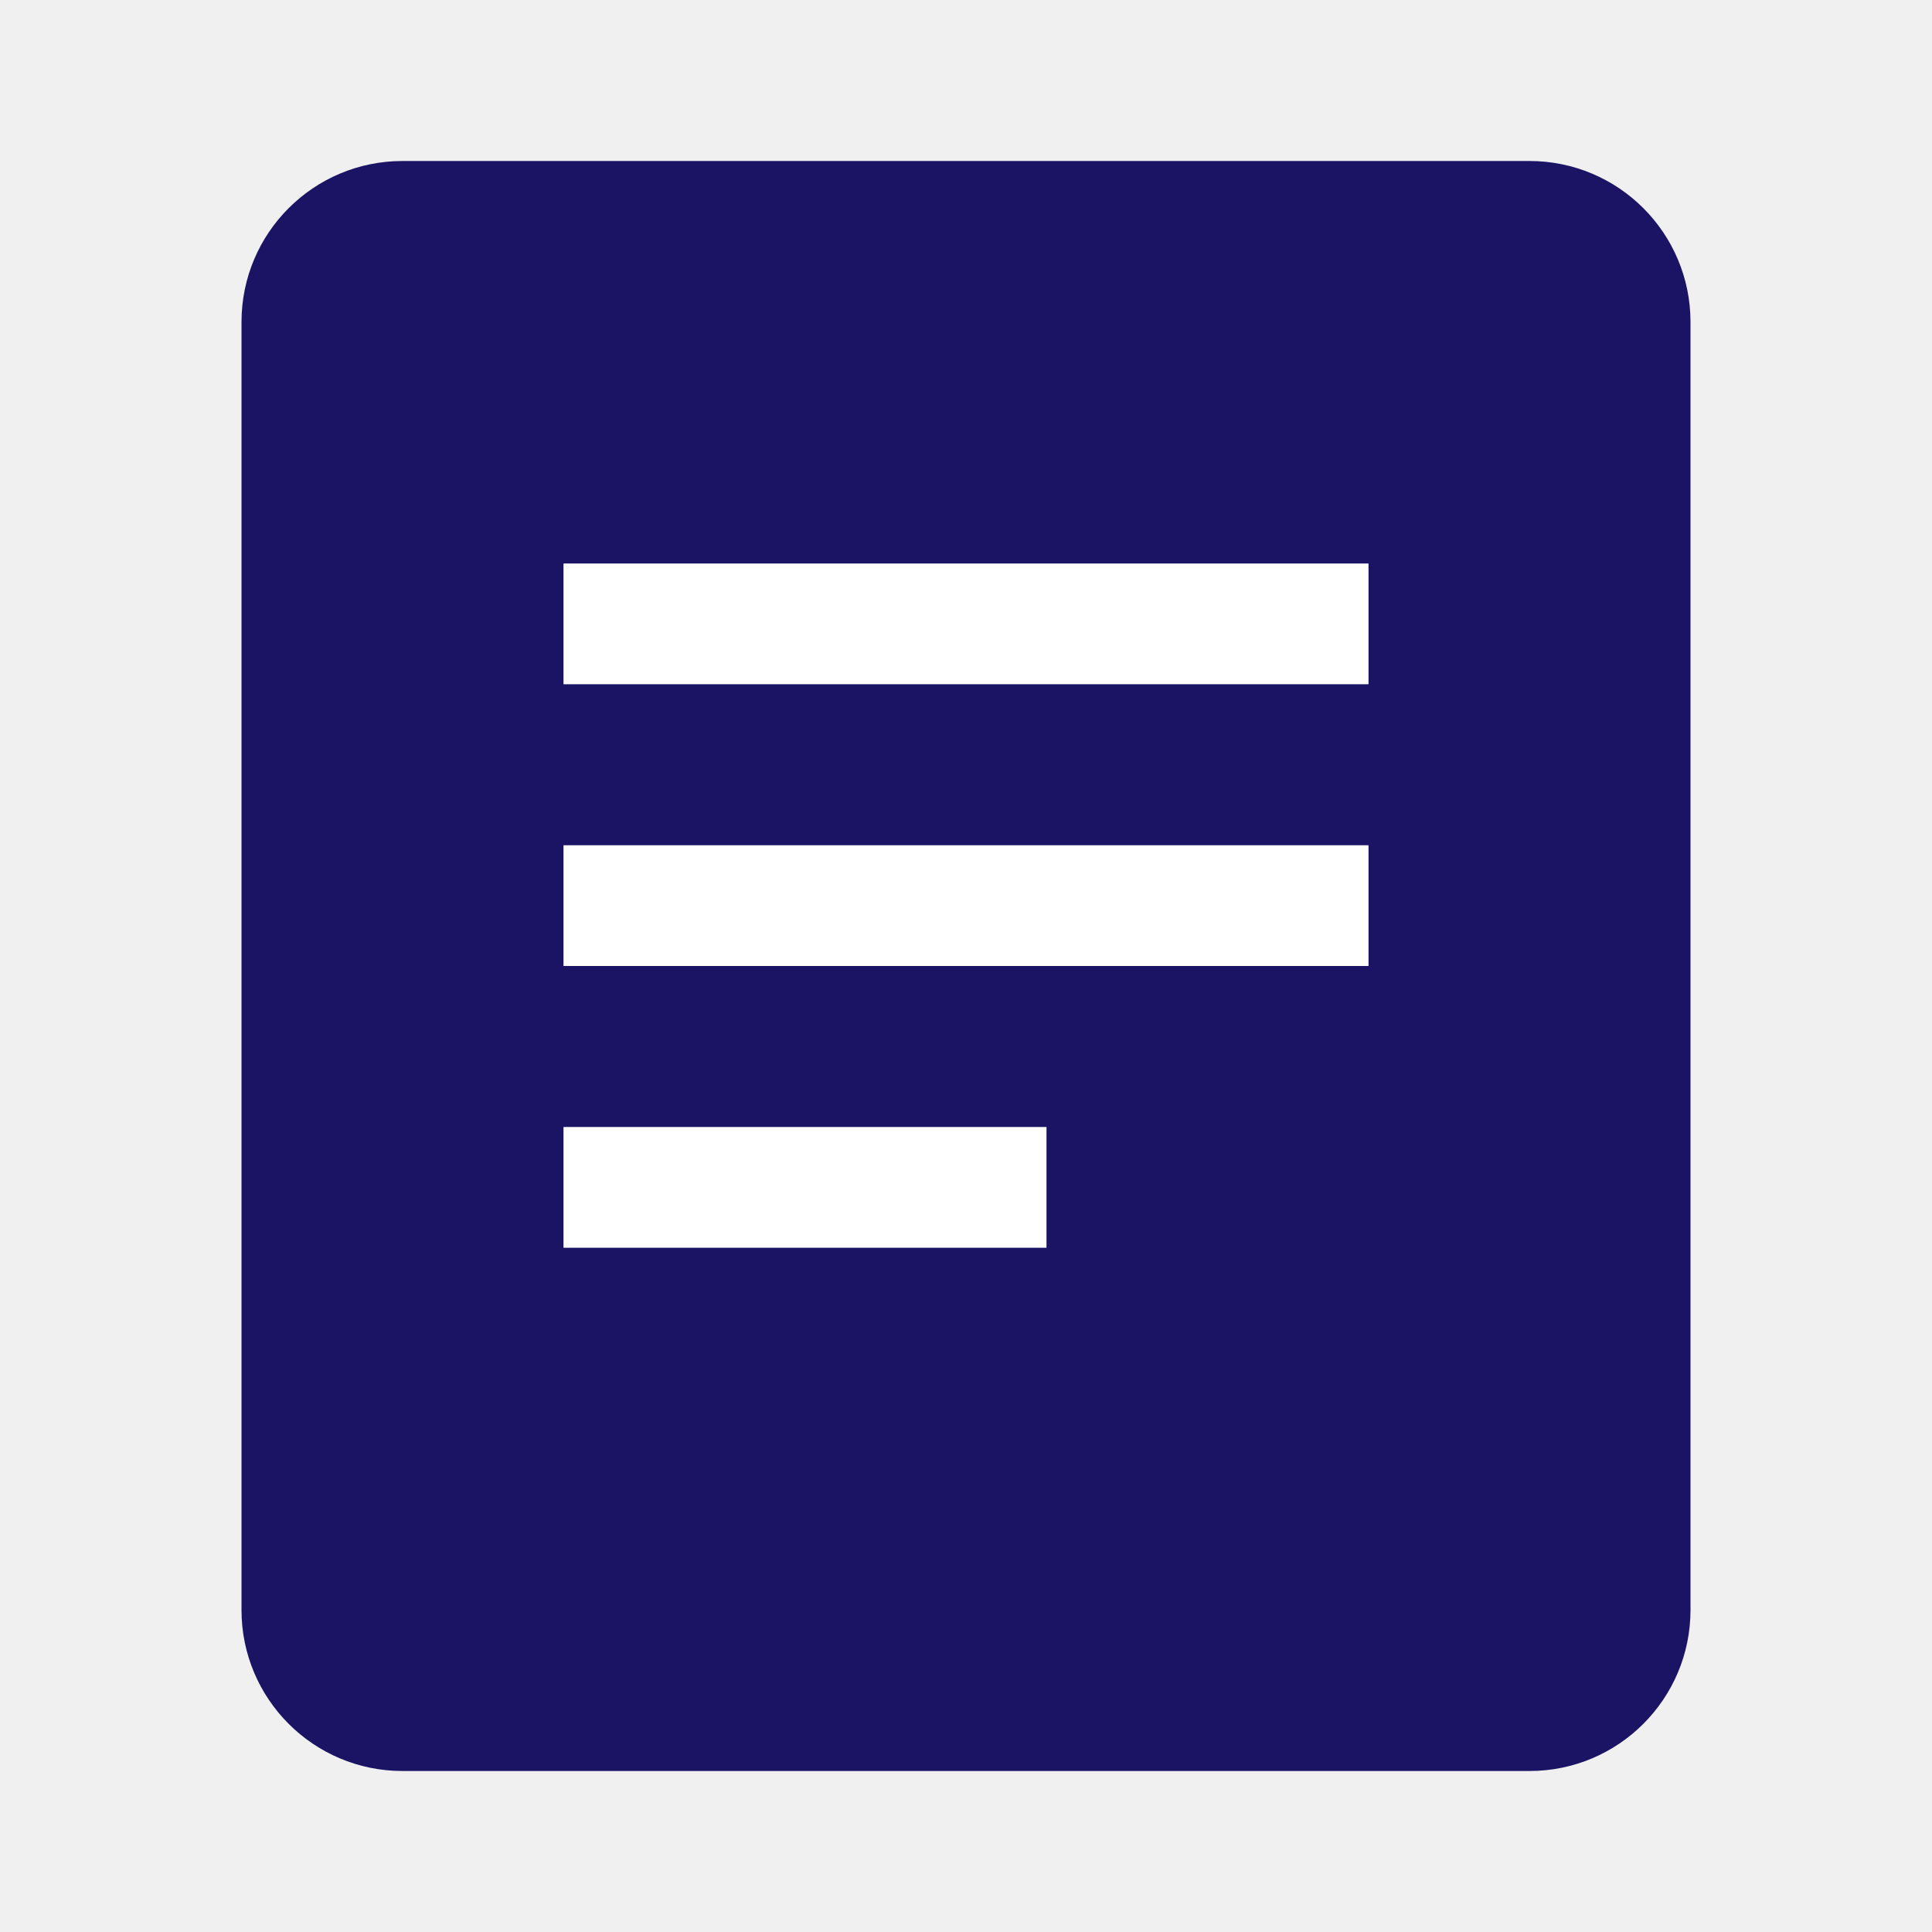
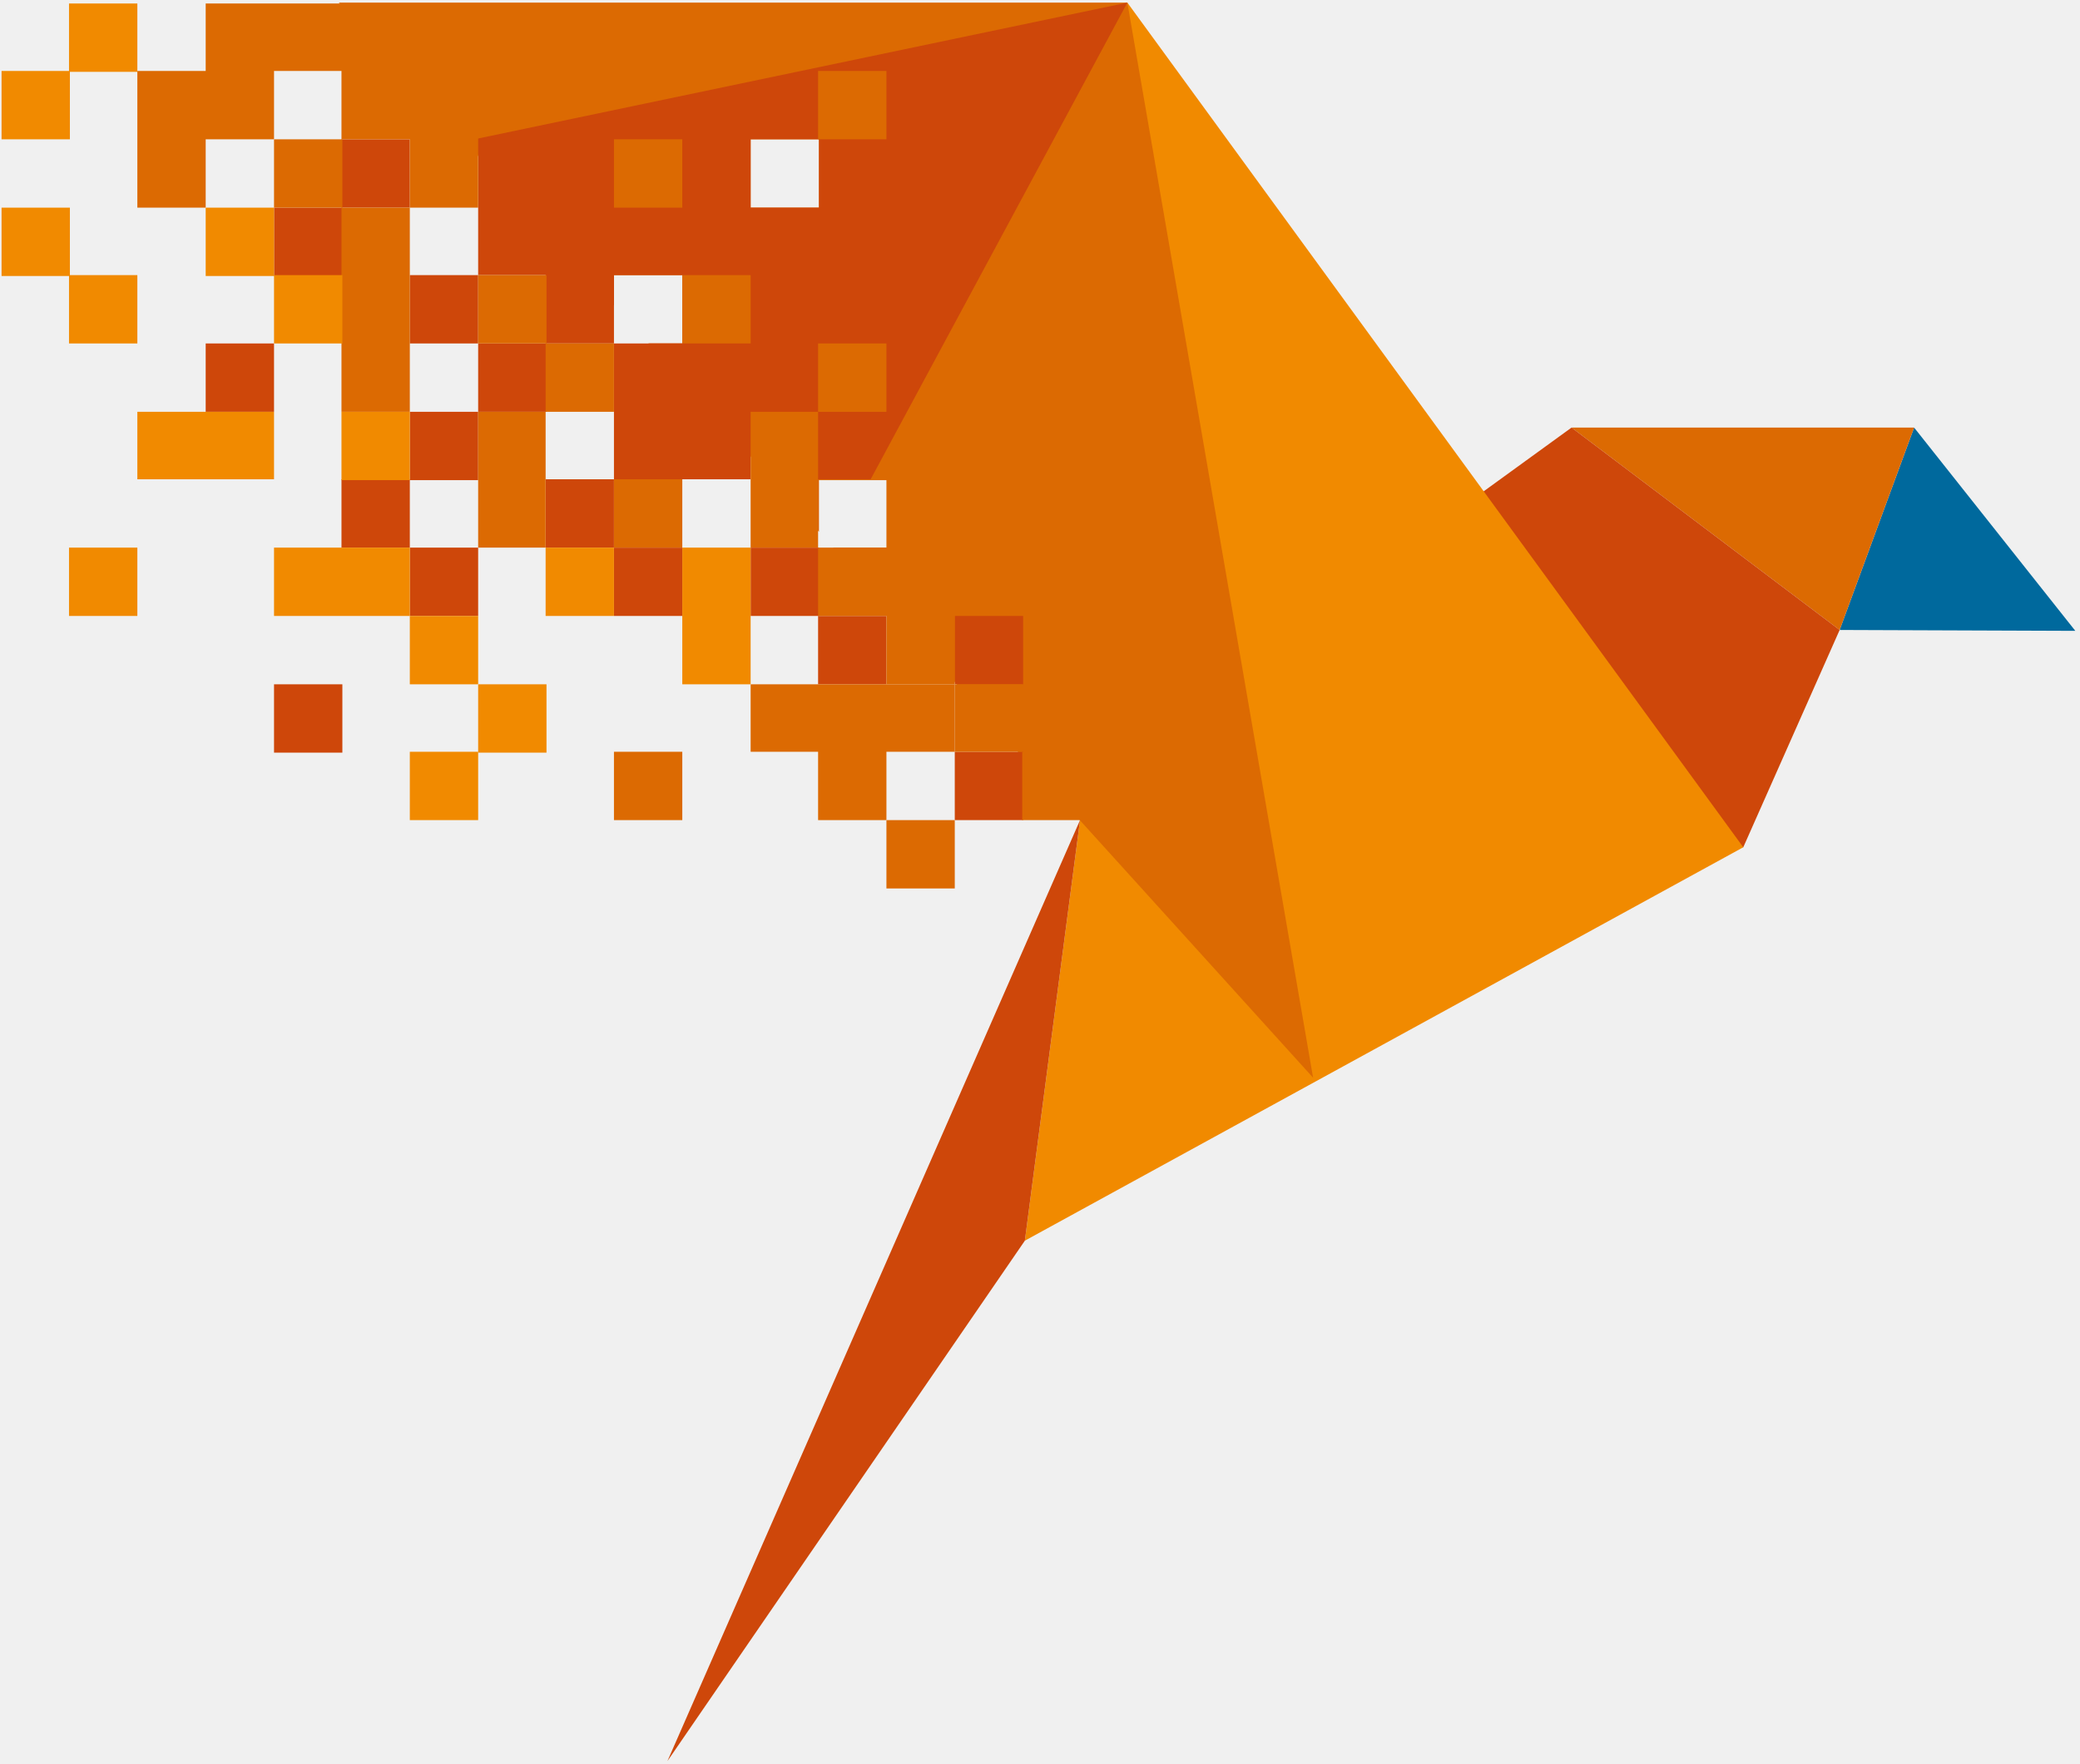
- <svg xmlns="http://www.w3.org/2000/svg" viewBox="0 0 24 24" fill="#1B1464">
-   <rect x="3" y="2" width="18" height="20" rx="2" fill="#1B1464" />
-   <path d="M7 7h10v1.5H7zm0 3.5h10V12H7zm0 3.5h6v1.5H7z" fill="#fff" />
+ <svg xmlns="http://www.w3.org/2000/svg" id="Layer_1" data-name="Layer 1" viewBox="0 0 922.766 782.421">
+   <defs>
+     <style>
+       .cls-1 {
+         fill: #00699d;
+       }
+ 
+       .cls-2 {
+         fill: #f18a00;
+       }
+ 
+       .cls-3 {
+         fill: #ce470a;
+       }
+ 
+       .cls-4 {
+         fill: #dc6a02;
+       }
+     </style>
+   </defs>
+   <g id="Logo">
+     <polygon class="cls-1" points="920.689 279.843 849.172 189.67 816.134 279.454 816.523 279.454 920.689 279.843" />
+     <polygon class="cls-4" points="849.173 189.671 697.199 189.671 816.135 279.455 849.173 189.671" />
+     <polygon class="cls-3" points="773.38 375.847 816.135 279.455 697.199 189.67 469.434 354.858 773.38 375.847" />
+     <polygon class="cls-2" points="454.665 550.363 773.38 375.847 500.14 1.161 479.151 363.798 454.665 550.363" />
+     <polygon class="cls-3" points="479.151 363.798 296.083 781.238 454.664 550.363 479.151 363.798" />
+     <path class="cls-4" d="m393.253,212.602v30.317h-23.709l212.995,235.15L500.14,1.161H150.33l122.045,134.482v-13.604h30.317v30.317h-15.158l75.792,83.566v-22.932h29.928v-.389Zm-60.245-150.807h30.317v30.317h-30.317v-30.317Z" />
+     <path class="cls-3" d="m386.257,212.602L500.14,1.161,206.688,62.572l65.687,72.683v-13.215h30.317v30.317h-14.77l75.015,82.788v-22.543h23.321v-0Zm-53.249-150.807h30.317v30.317h-30.317v-30.317Z" />
+     <rect class="cls-3" x="362.937" y="273.236" width="30.317" height="30.317" />
+     <rect class="cls-3" x="423.57" y="273.236" width="30.317" height="30.317" />
+     <rect class="cls-3" x="333.008" y="242.919" width="30.317" height="30.317" />
+     <rect class="cls-3" x="423.57" y="333.481" width="30.317" height="30.317" />
+     <polygon class="cls-3" points="302.691 212.602 333.008 212.602 333.008 182.674 333.008 152.357 302.691 152.357 272.374 152.357 272.374 182.674 272.374 212.602 302.691 212.602" />
+     <rect class="cls-3" x="272.375" y="242.919" width="30.317" height="30.317" />
+     <polygon class="cls-3" points="272.375 92.112 242.058 92.112 242.058 61.795 212.13 61.795 212.13 92.112 212.13 122.04 242.058 122.04 242.058 152.357 272.375 152.357 272.375 122.04 272.375 92.112" />
+     <rect class="cls-3" x="242.058" y="212.602" width="30.317" height="30.317" />
+     <rect class="cls-3" x="212.13" y="152.357" width="30.317" height="30.317" />
+     <rect class="cls-3" x="181.813" y="122.04" width="30.317" height="30.317" />
+     <rect class="cls-3" x="181.813" y="182.674" width="30.317" height="30.317" />
+     <rect class="cls-3" x="181.813" y="242.919" width="30.317" height="30.317" />
+     <rect class="cls-3" x="151.496" y="61.795" width="30.317" height="30.317" />
+     <rect class="cls-3" x="151.496" y="212.602" width="30.317" height="30.317" />
+     <rect class="cls-3" x="121.568" y="92.112" width="30.317" height="30.317" />
+     <rect class="cls-3" x="121.568" y="303.552" width="30.317" height="30.317" />
+     <rect class="cls-3" x="91.251" y="152.357" width="30.317" height="30.317" />
+     <rect class="cls-4" x="362.937" y="31.478" width="30.317" height="30.317" />
+     <rect class="cls-4" x="362.937" y="152.357" width="30.317" height="30.317" />
+     <polygon class="cls-4" points="362.936 242.918 362.936 273.235 393.253 273.235 393.253 303.552 423.57 303.552 423.57 273.235 423.57 242.918 393.253 242.918 362.936 242.918" />
+     <polygon class="cls-4" points="362.936 182.673 333.008 182.673 333.008 212.602 333.008 242.918 362.936 242.918 362.936 212.602 362.936 182.673" />
+     <polygon class="cls-4" points="333.009 303.552 333.009 333.481 362.937 333.481 362.937 363.798 393.254 363.798 393.254 333.481 423.571 333.481 423.571 303.552 393.254 303.552 362.937 303.552 333.009 303.552" />
+     <rect class="cls-4" x="302.692" y="122.04" width="30.317" height="30.317" />
+     <path class="cls-4" d="m453.499,333.481v30.317h30.317v-30.317h-30.317Zm0-29.928h-29.928v29.928h29.928v-29.928Z" />
+     <rect class="cls-4" x="393.253" y="363.798" width="30.317" height="30.317" />
+     <rect class="cls-4" x="272.375" y="61.795" width="30.317" height="30.317" />
+     <rect class="cls-4" x="272.375" y="212.602" width="30.317" height="30.317" />
+     <rect class="cls-4" x="272.375" y="333.481" width="30.317" height="30.317" />
+     <rect class="cls-4" x="242.058" y="152.357" width="30.317" height="30.317" />
+     <rect class="cls-4" x="212.13" y="122.04" width="30.317" height="30.317" />
+     <polygon class="cls-4" points="212.13 212.602 212.13 242.919 242.058 242.919 242.058 212.602 242.058 182.674 212.13 182.674 212.13 212.602" />
+     <polygon class="cls-4" points="212.13 61.794 212.13 31.477 181.813 31.477 181.813 1.549 151.496 1.549 121.568 1.549 91.251 1.549 91.251 31.477 60.934 31.477 60.934 61.794 60.934 92.111 91.251 92.111 91.251 61.794 121.568 61.794 121.568 31.477 151.496 31.477 151.496 61.794 181.813 61.794 181.813 92.111 212.13 92.111 212.13 61.794" />
+     <polygon class="cls-4" points="151.496 122.039 151.496 152.356 151.496 182.673 181.813 182.673 181.813 152.356 181.813 122.039 181.813 92.111 151.496 92.111 151.496 122.039" />
+     <rect class="cls-4" x="121.568" y="61.795" width="30.317" height="30.317" />
+     <polygon class="cls-2" points="302.691 242.918 302.691 273.235 302.691 303.552 333.008 303.552 333.008 273.235 333.008 242.918 302.691 242.918" />
+     <rect class="cls-2" x="242.058" y="242.919" width="30.317" height="30.317" />
+     <rect class="cls-2" x="212.13" y="303.552" width="30.317" height="30.317" />
+     <rect class="cls-2" x="181.813" y="273.236" width="30.317" height="30.317" />
+     <rect class="cls-2" x="181.813" y="333.481" width="30.317" height="30.317" />
+     <rect class="cls-2" x="151.496" y="182.674" width="30.317" height="30.317" />
+     <polygon class="cls-2" points="151.496 242.918 121.568 242.918 121.568 273.235 151.496 273.235 181.813 273.235 181.813 242.918 151.496 242.918" />
+     <rect class="cls-2" x="121.568" y="122.04" width="30.317" height="30.317" />
+     <rect class="cls-2" x="91.251" y="92.112" width="30.317" height="30.317" />
+     <polygon class="cls-2" points="121.567 182.673 91.25 182.673 60.933 182.673 60.933 212.602 91.25 212.602 121.567 212.602 121.567 182.673" />
+     <rect class="cls-2" x="30.617" y="1.55" width="30.317" height="30.317" />
+     <rect class="cls-2" x="30.617" y="122.04" width="30.317" height="30.317" />
+     <rect class="cls-2" x="30.617" y="242.919" width="30.317" height="30.317" />
+     <rect class="cls-2" x=".689" y="31.478" width="30.317" height="30.317" />
+     <rect class="cls-2" x=".689" y="92.112" width="30.317" height="30.317" />
+   </g>
</svg>
